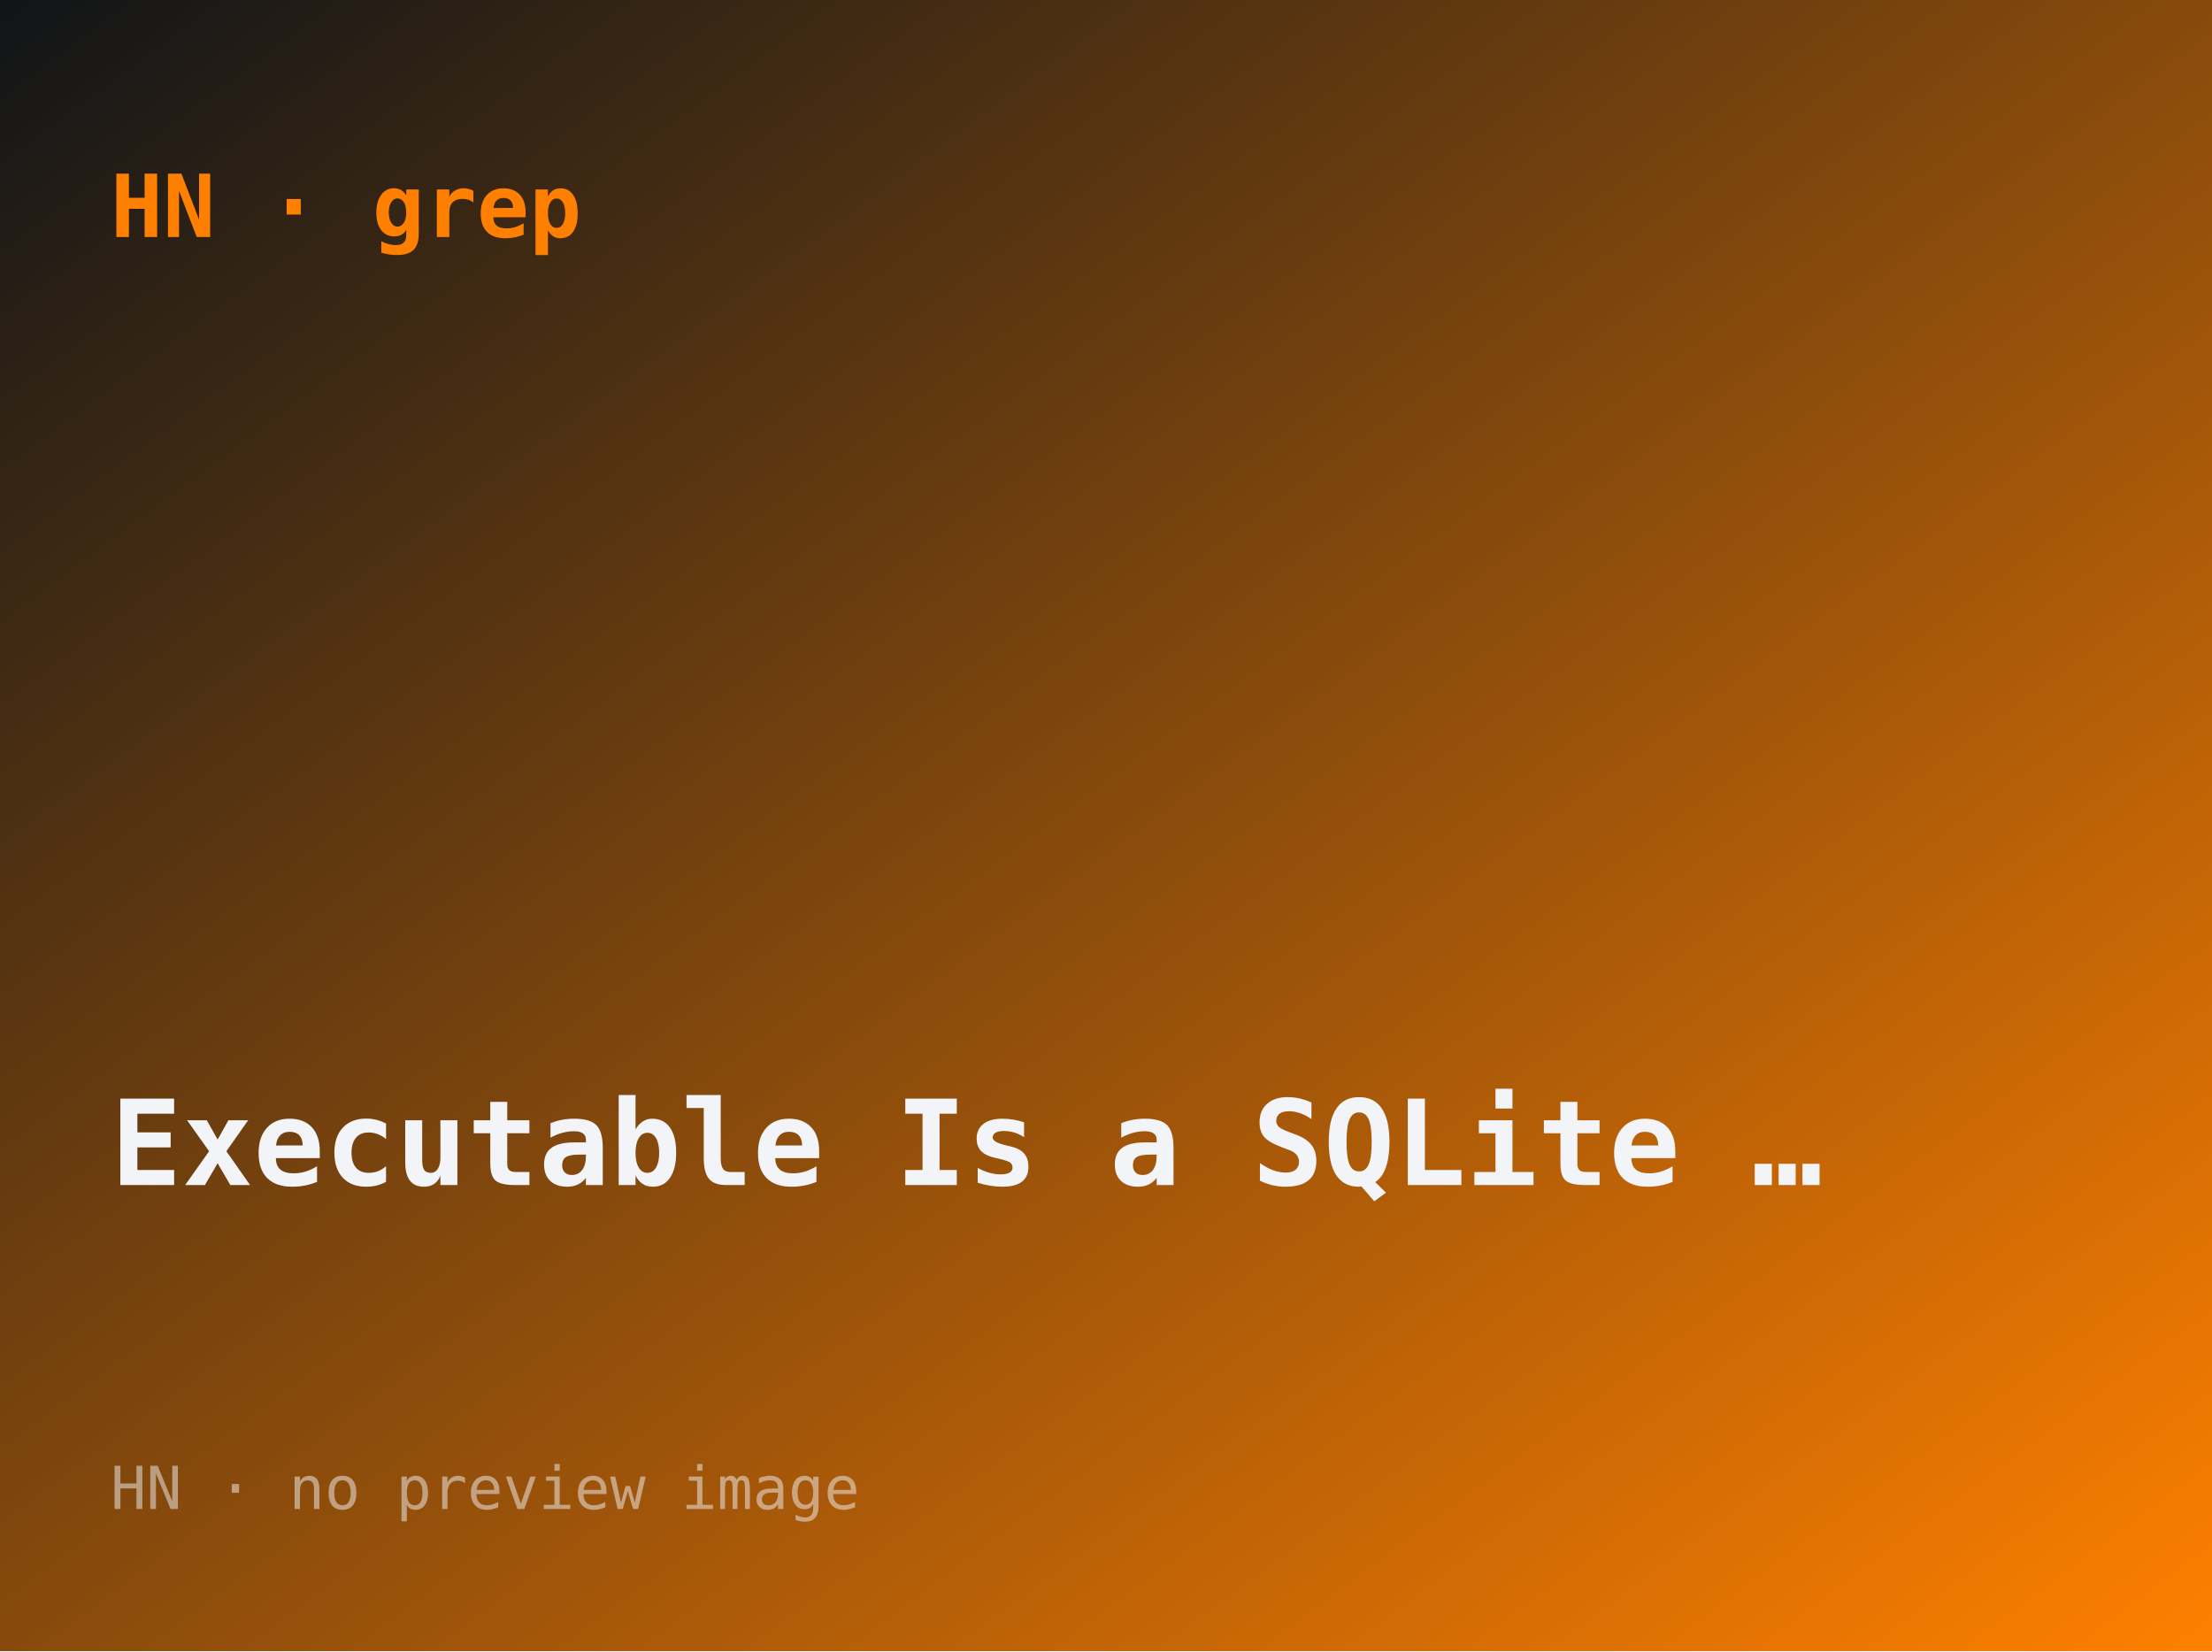
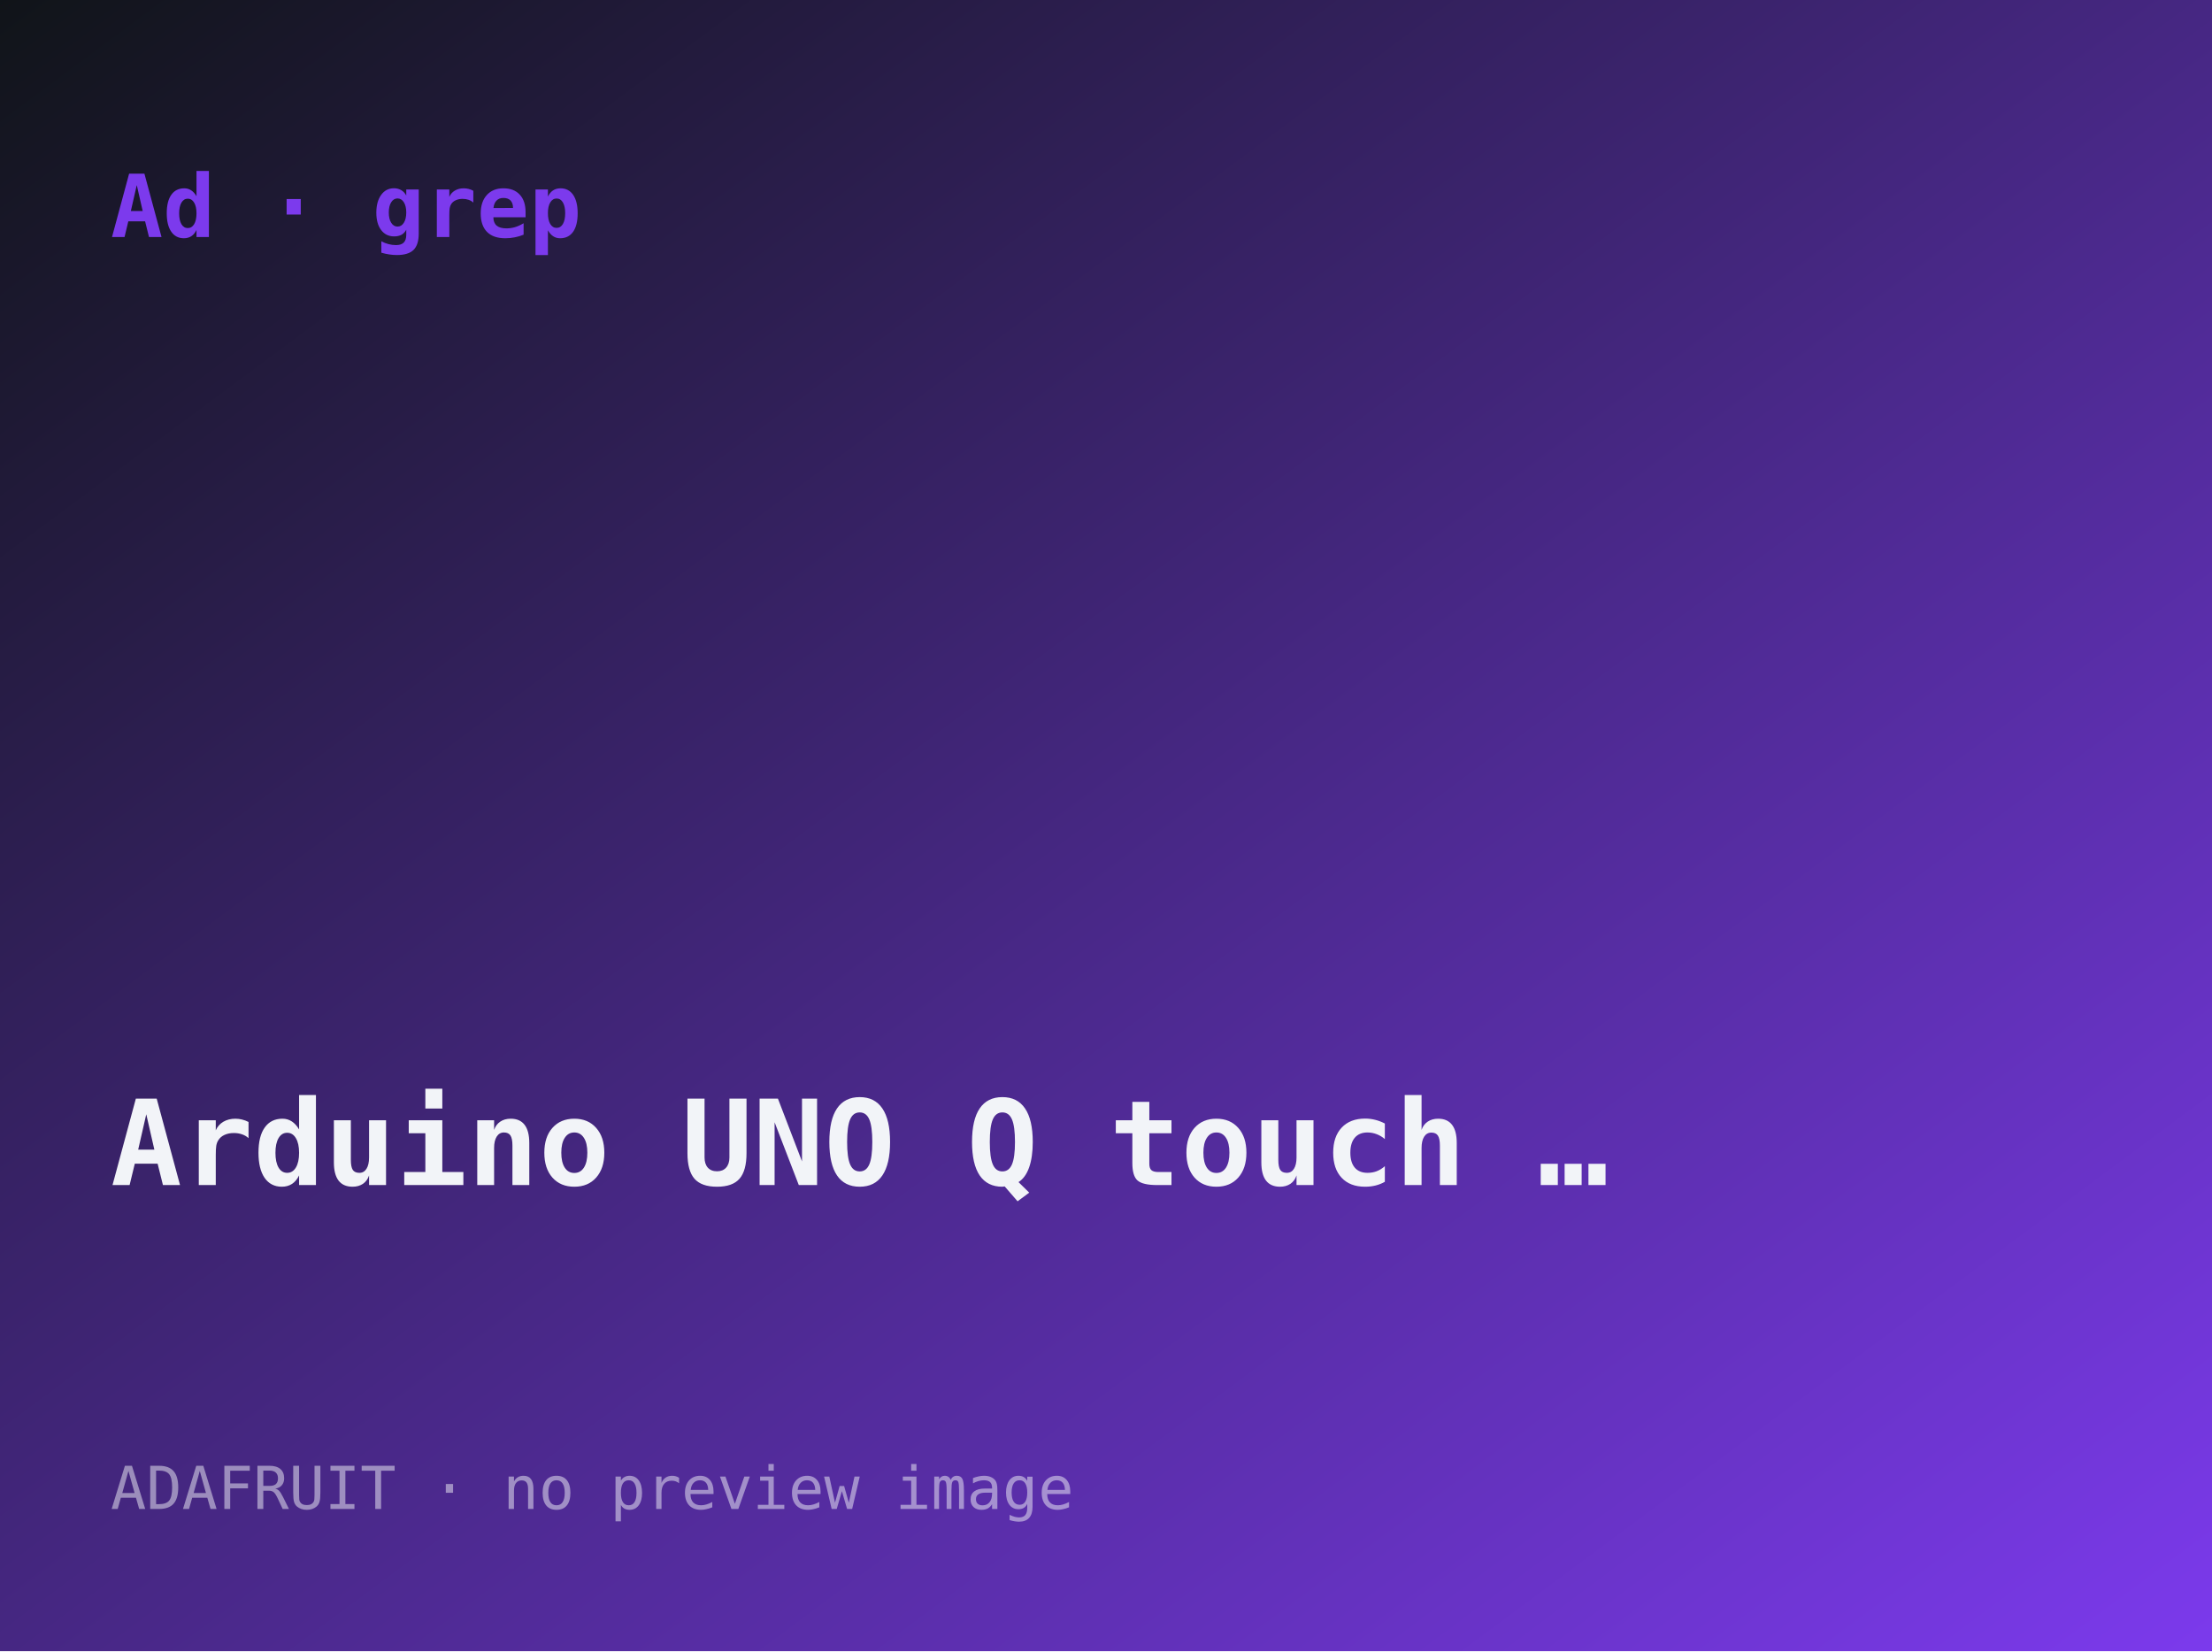
- <svg xmlns="http://www.w3.org/2000/svg" width="560" height="418" viewBox="0 0 560 418" role="img" aria-label="Executable Is a SQLite Database">
+ <svg xmlns="http://www.w3.org/2000/svg" width="560" height="418" viewBox="0 0 560 418" role="img" aria-label="Arduino UNO Q touch-shield library uses the ICSP header">
  <defs>
    <linearGradient id="g" x1="0" y1="0" x2="1" y2="1">
      <stop offset="0" stop-color="#101418" />
-       <stop offset="1" stop-color="#ff8000" />
+       <stop offset="1" stop-color="#7c3aed" />
    </linearGradient>
  </defs>
  <rect width="560" height="418" fill="url(#g)" />
-   <text x="28" y="60" font-family="ui-monospace,monospace" font-size="22" fill="#ff8000" font-weight="700">HN · grep</text>
-   <text x="28" y="300" font-family="ui-monospace,monospace" font-size="30" fill="#f2f4f8" font-weight="600">Executable Is a SQLite …</text>
-   <text x="28" y="382" font-family="ui-monospace,monospace" font-size="15" fill="rgba(242,244,248,.5)">HN · no preview image</text>
+   <text x="28" y="60" font-family="ui-monospace,monospace" font-size="22" fill="#7c3aed" font-weight="700">Ad · grep</text>
+   <text x="28" y="300" font-family="ui-monospace,monospace" font-size="30" fill="#f2f4f8" font-weight="600">Arduino UNO Q touch …</text>
+   <text x="28" y="382" font-family="ui-monospace,monospace" font-size="15" fill="rgba(242,244,248,.5)">ADAFRUIT · no preview image</text>
</svg>
